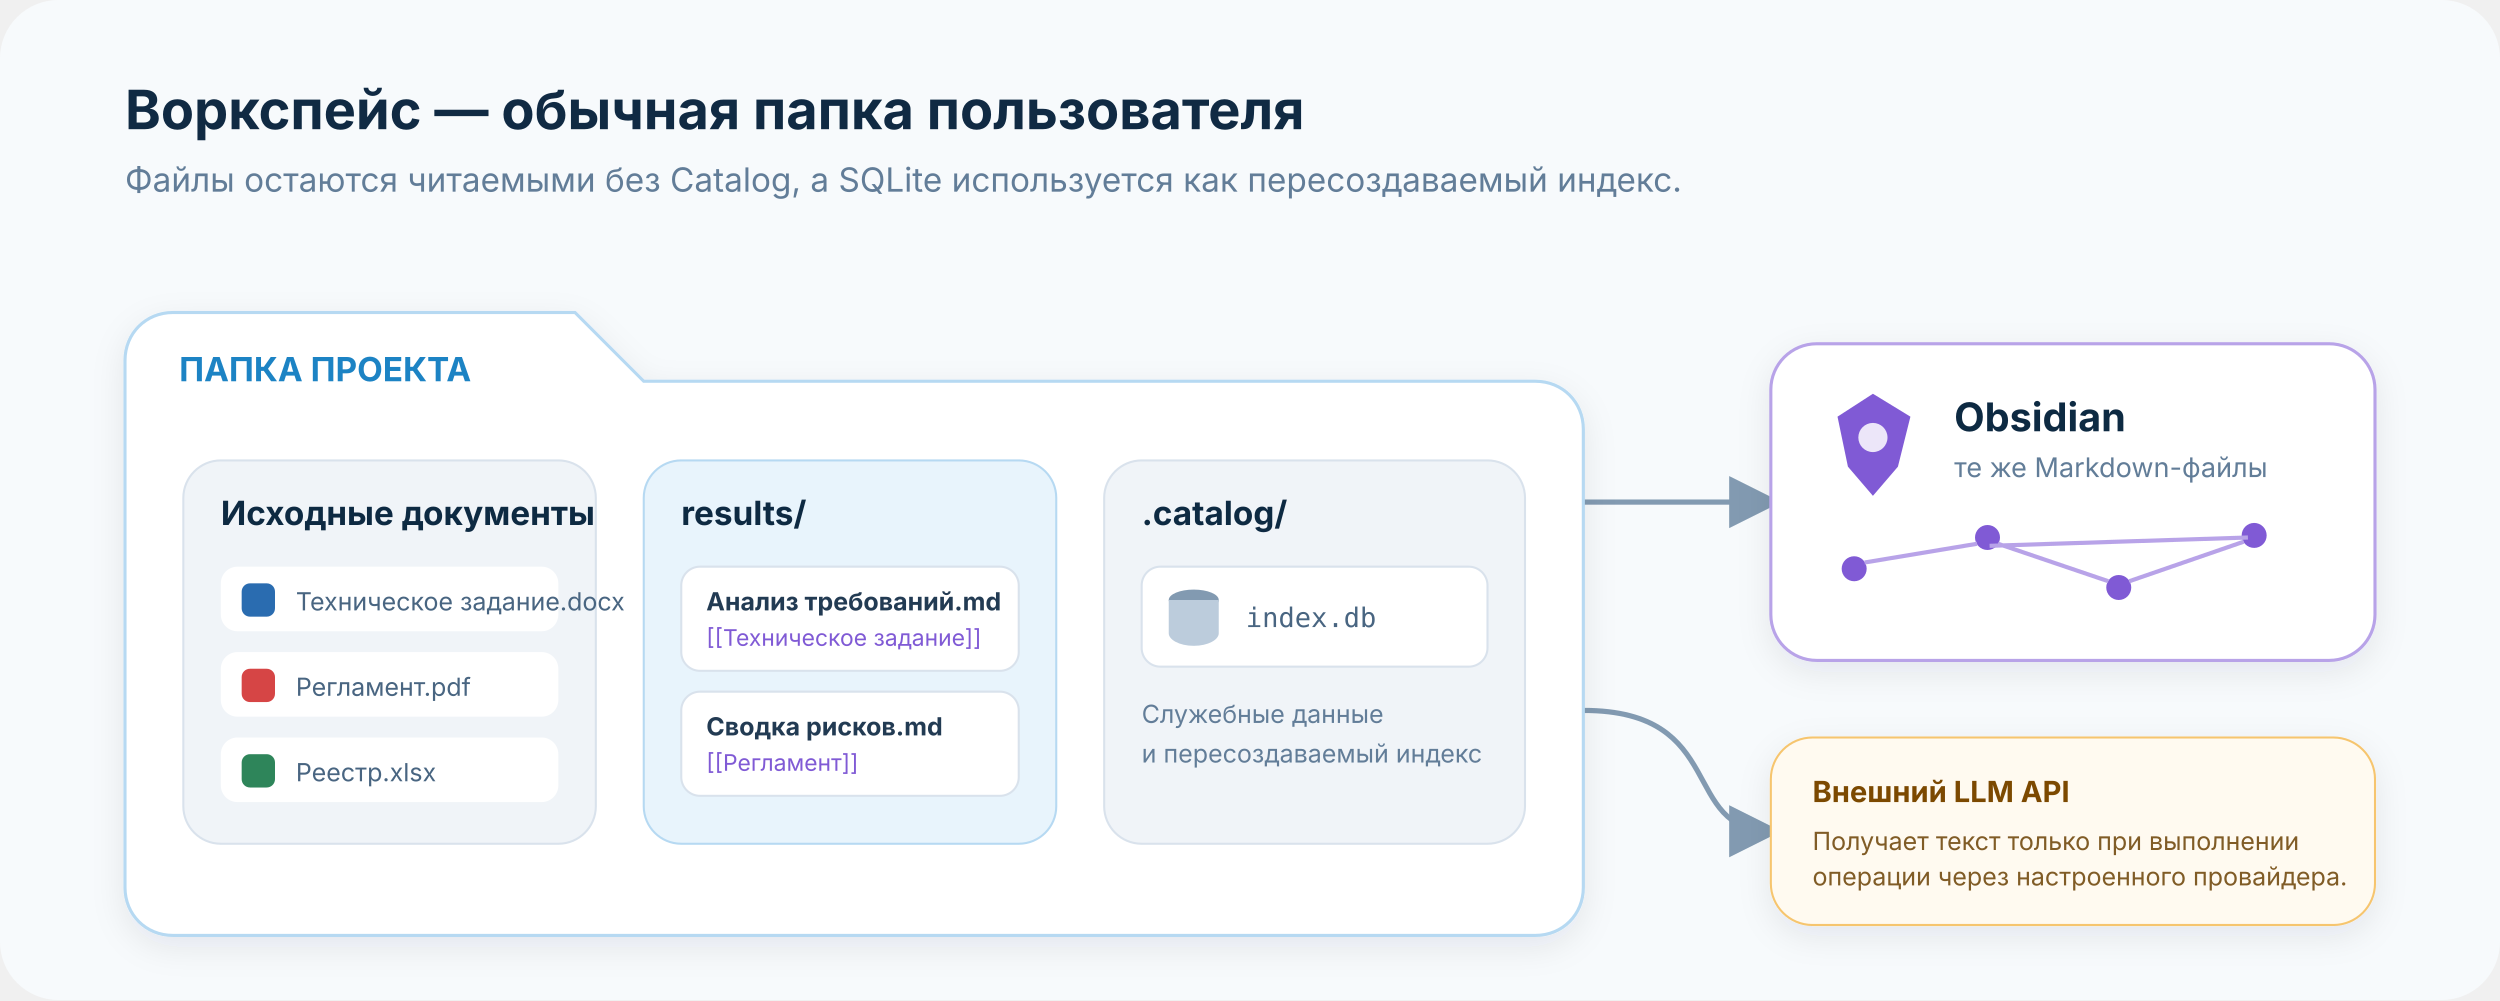
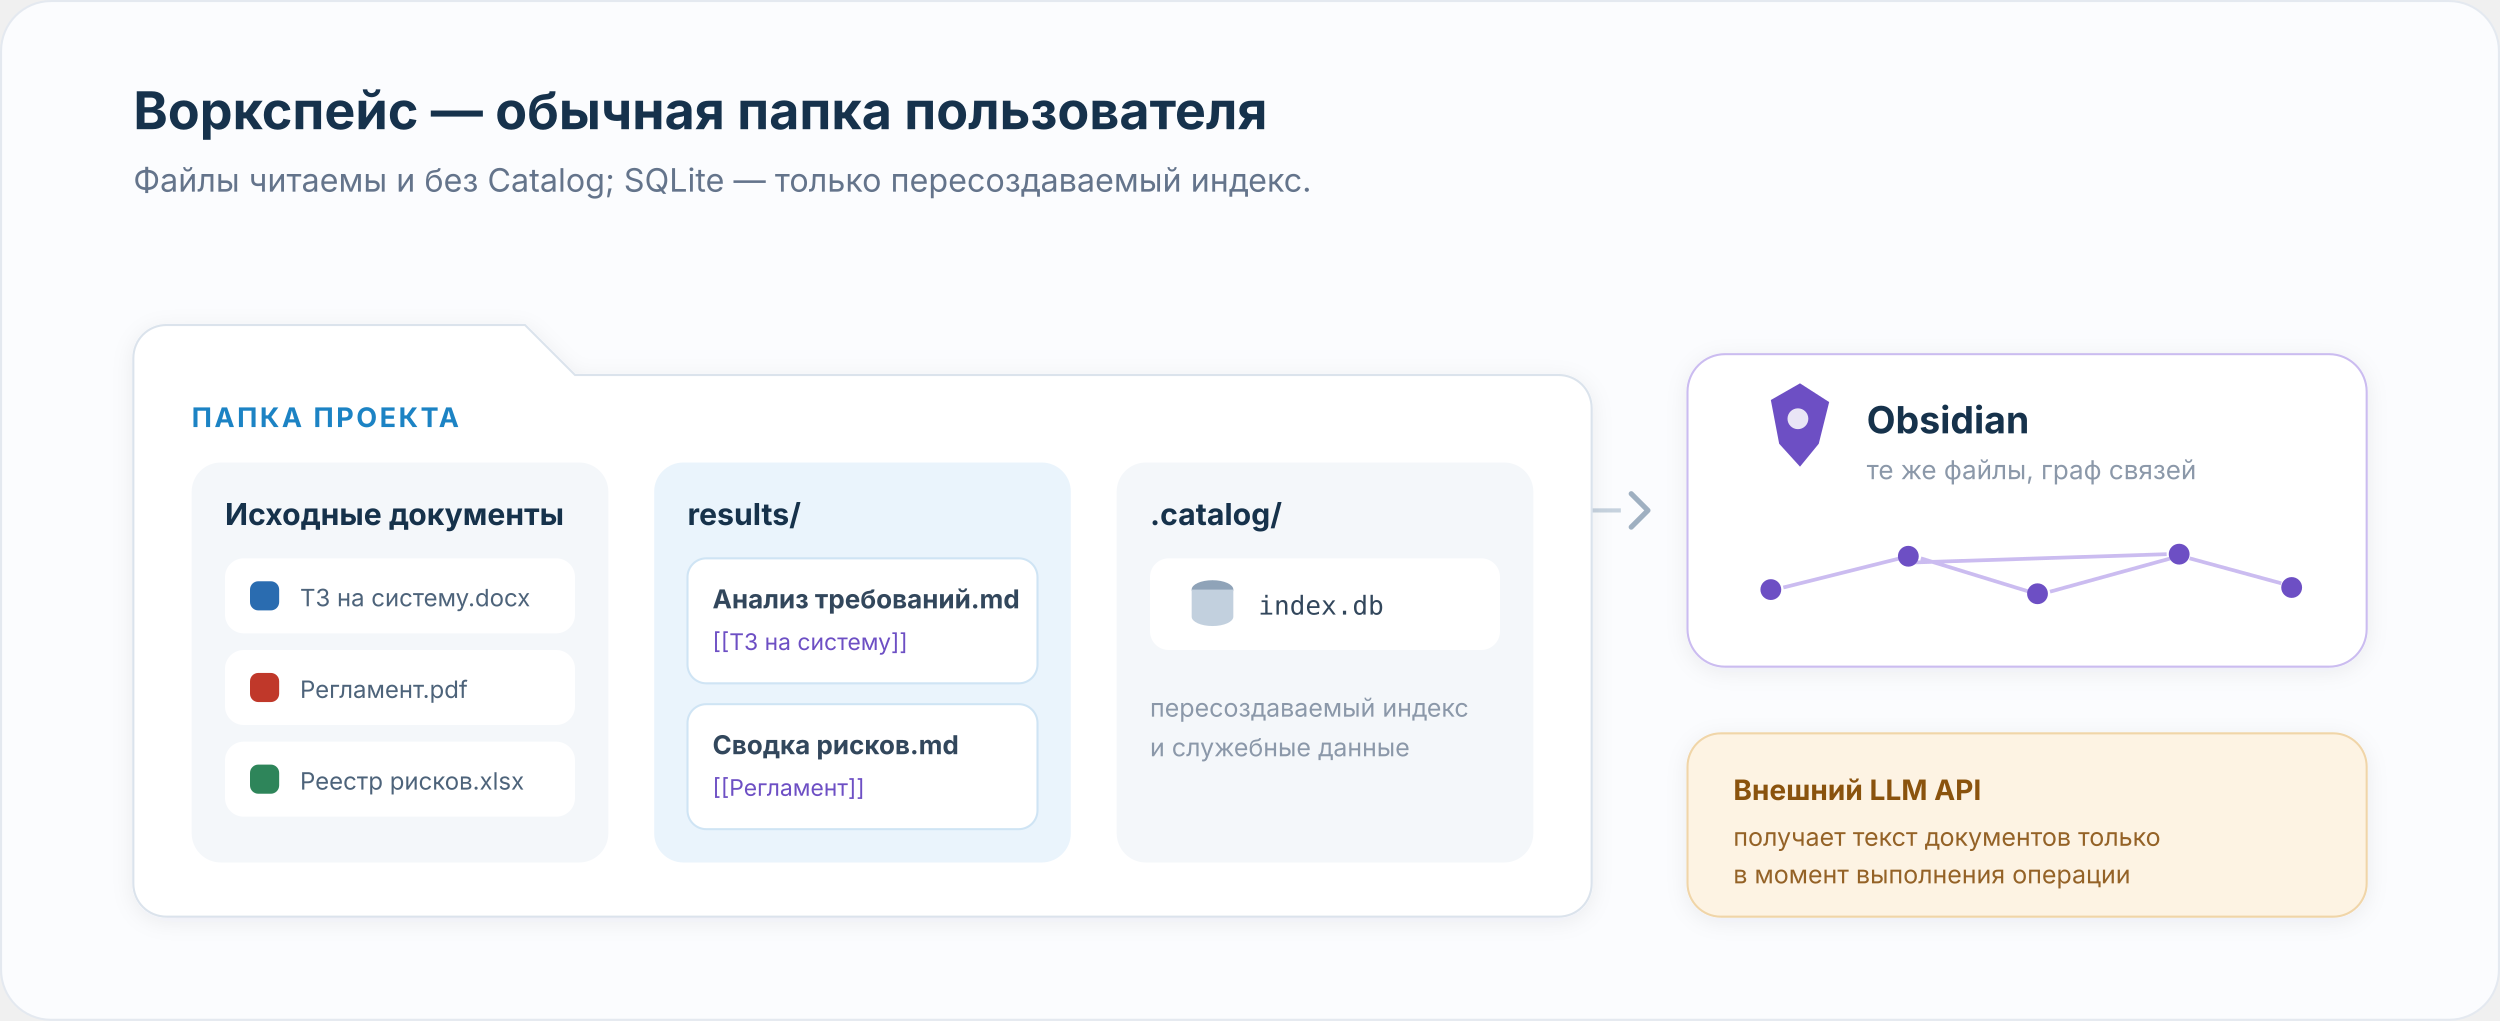
- <svg xmlns="http://www.w3.org/2000/svg" width="1200" height="480" viewBox="0 0 1200 480" role="img" aria-labelledby="title desc">
+ <svg xmlns="http://www.w3.org/2000/svg" width="1200" height="490" viewBox="0 0 1200 490" role="img" aria-labelledby="wsTitle wsDesc">
  <defs>
-     <marker id="arrow" markerWidth="10" markerHeight="10" refX="8" refY="5" orient="auto">
-       <path d="M0 0L10 5L0 10Z" fill="#829ab1" />
-     </marker>
-     <filter id="shadow" x="-10%" y="-20%" width="120%" height="150%">
-       <feDropShadow dx="0" dy="5" stdDeviation="8" flood-color="#102a43" flood-opacity=".08" />
+     <filter id="wsShadow" x="-20%" y="-40%" width="140%" height="200%">
+       <feDropShadow dx="0" dy="2" stdDeviation="5" flood-color="#0f2b46" flood-opacity="0.07" />
    </filter>
  </defs>
-   <rect width="1200" height="480" rx="28" fill="#f7fafc" />
-   <text x="60" y="62" fill="#102a43" font-family="Inter, -apple-system, BlinkMacSystemFont, 'Segoe UI', sans-serif" font-size="26" font-weight="650">Воркспейс — обычная папка пользователя</text>
-   <text x="60" y="92" fill="#627d98" font-family="Inter, -apple-system, BlinkMacSystemFont, 'Segoe UI', sans-serif" font-size="16">Файлы остаются читаемыми без Catalog, а SQLite используется как пересоздаваемый индекс.</text>
-   <g fill="none" stroke="#829ab1" stroke-width="2.5" marker-end="url(#arrow)">
-     <path d="M760 241H850" />
-     <path d="M760 341C830 341 806 399 850 399" />
-   </g>
-   <g font-family="Inter, -apple-system, BlinkMacSystemFont, 'Segoe UI', sans-serif" filter="url(#shadow)">
-     <g transform="translate(60 135)">
-       <path d="M0 38C0 25 10 15 23 15H216L249 48H677C690 48 700 58 700 71V291C700 304 690 314 677 314H23C10 314 0 304 0 291Z" fill="#ffffff" stroke="#b6d9f2" stroke-width="1.5" />
-       <text x="26" y="48" fill="#1d83c4" font-size="16" font-weight="700">ПАПКА ПРОЕКТА</text>
-       <g transform="translate(28 86)">
-         <rect width="198" height="184" rx="18" fill="#f0f4f8" stroke="#d9e2ec" />
-         <text x="18" y="31" fill="#102a43" font-size="16" font-weight="700">Исходные документы</text>
-         <g transform="translate(18 51)">
-           <rect width="162" height="31" rx="8" fill="#ffffff" />
-           <rect x="10" y="8" width="16" height="16" rx="4" fill="#2b6cb0" />
-           <text x="36" y="21" fill="#486581" font-size="12">Техническое задание.docx</text>
+   <rect x="0.5" y="0.5" width="1199" height="489" rx="24" fill="#fbfcfe" stroke="#e4e9f0" />
+   <g font-family="Inter, -apple-system, 'Segoe UI', sans-serif">
+     <text x="64" y="62" fill="#16324c" font-size="25" font-weight="650">Воркспейс — обычная папка пользователя</text>
+     <text x="64" y="92" fill="#64748b" font-size="15.5">Файлы читаемы и без Catalog; SQLite — только пересоздаваемый индекс.</text>
+     <g stroke="#9fb0c1" stroke-width="2.5" fill="none" stroke-linecap="round" stroke-linejoin="round">
+       <path d="M783 237L791 245L783 253" />
+     </g>
+     <line x1="764" y1="245" x2="778" y2="245" stroke="#c6d2de" stroke-width="2" />
+     <g filter="url(#wsShadow)">
+       <path d="M64 172c0-9 7-16 16-16h172l24 24h472c9 0 16 7 16 16v228c0 9-7 16-16 16H80c-9 0-16-7-16-16z" fill="#ffffff" stroke="#dbe3ec" />
+       <text x="92" y="205" fill="#1d83c4" font-size="13" font-weight="700" letter-spacing="1.2">ПАПКА ПРОЕКТА</text>
+       <g transform="translate(92 222)">
+         <rect width="200" height="192" rx="14" fill="#f4f7fa" />
+         <text x="16" y="30" fill="#16324c" font-size="14.5" font-weight="650">Исходные документы</text>
+         <g transform="translate(16 46)">
+           <rect width="168" height="36" rx="9" fill="#ffffff" />
+           <rect x="12" y="11" width="14" height="14" rx="4" fill="#2b6cb0" />
+           <text x="36" y="23" fill="#4d637a" font-size="11.5">ТЗ на систему.docx</text>
        </g>
-         <g transform="translate(18 92)">
-           <rect width="162" height="31" rx="8" fill="#ffffff" />
-           <rect x="10" y="8" width="16" height="16" rx="4" fill="#d64545" />
-           <text x="36" y="21" fill="#486581" font-size="12">Регламент.pdf</text>
+         <g transform="translate(16 90)">
+           <rect width="168" height="36" rx="9" fill="#ffffff" />
+           <rect x="12" y="11" width="14" height="14" rx="4" fill="#c0392b" />
+           <text x="36" y="23" fill="#4d637a" font-size="11.5">Регламент.pdf</text>
        </g>
-         <g transform="translate(18 133)">
-           <rect width="162" height="31" rx="8" fill="#ffffff" />
-           <rect x="10" y="8" width="16" height="16" rx="4" fill="#2f855a" />
-           <text x="36" y="21" fill="#486581" font-size="12">Реестр.xlsx</text>
+         <g transform="translate(16 134)">
+           <rect width="168" height="36" rx="9" fill="#ffffff" />
+           <rect x="12" y="11" width="14" height="14" rx="4" fill="#2f855a" />
+           <text x="36" y="23" fill="#4d637a" font-size="11.5">Реестр рисков.xlsx</text>
        </g>
      </g>
-       <g transform="translate(249 86)">
-         <rect width="198" height="184" rx="18" fill="#e8f4fc" stroke="#b6d9f2" />
-         <text x="18" y="31" fill="#102a43" font-size="16" font-weight="700">results/</text>
-         <g transform="translate(18 51)">
-           <rect width="162" height="50" rx="9" fill="#ffffff" stroke="#d9e2ec" />
-           <text x="12" y="21" fill="#243b53" font-size="12" font-weight="650">Анализ требований.md</text>
-           <text x="12" y="38" fill="#805ad5" font-size="11">[[Техническое задание]]</text>
+       <g transform="translate(314 222)">
+         <rect width="200" height="192" rx="14" fill="#eaf4fc" />
+         <text x="16" y="30" fill="#16324c" font-size="14.5" font-weight="650">results/</text>
+         <g transform="translate(16 46)">
+           <rect width="168" height="60" rx="9" fill="#ffffff" stroke="#cfe4f4" />
+           <text x="12" y="24" fill="#33475c" font-size="12.5" font-weight="650">Анализ требований.md</text>
+           <text x="12" y="44" fill="#6d4fc4" font-size="11">[[ТЗ на систему]]</text>
        </g>
-         <g transform="translate(18 111)">
-           <rect width="162" height="50" rx="9" fill="#ffffff" stroke="#d9e2ec" />
-           <text x="12" y="21" fill="#243b53" font-size="12" font-weight="650">Сводка рисков.md</text>
-           <text x="12" y="38" fill="#805ad5" font-size="11">[[Регламент]]</text>
+         <g transform="translate(16 116)">
+           <rect width="168" height="60" rx="9" fill="#ffffff" stroke="#cfe4f4" />
+           <text x="12" y="24" fill="#33475c" font-size="12.5" font-weight="650">Сводка рисков.md</text>
+           <text x="12" y="44" fill="#6d4fc4" font-size="11">[[Регламент]]</text>
        </g>
      </g>
-       <g transform="translate(470 86)">
-         <rect width="202" height="184" rx="18" fill="#f0f4f8" stroke="#d9e2ec" />
-         <text x="18" y="31" fill="#102a43" font-size="16" font-weight="700">.catalog/</text>
-         <rect x="18" y="51" width="166" height="48" rx="9" fill="#ffffff" stroke="#d9e2ec" />
-         <ellipse cx="43" cy="67" rx="12" ry="5" fill="#829ab1" />
-         <path d="M31 67V83C31 86 36 89 43 89C50 89 55 86 55 83V67" fill="#bcccdc" />
-         <text x="68" y="80" fill="#486581" font-size="13" font-family="'SFMono-Regular', Consolas, monospace">index.db</text>
-         <text x="18" y="126" fill="#627d98" font-size="12">Служебные данные</text>
-         <text x="18" y="145" fill="#627d98" font-size="12">и пересоздаваемый индекс</text>
+       <g transform="translate(536 222)">
+         <rect width="200" height="192" rx="14" fill="#f4f7fa" />
+         <text x="16" y="30" fill="#16324c" font-size="14.5" font-weight="650">.catalog/</text>
+         <g transform="translate(16 46)">
+           <rect width="168" height="44" rx="9" fill="#ffffff" />
+           <ellipse cx="30" cy="15" rx="10" ry="4.5" fill="#8fa3b8" />
+           <path d="M20 15v13c0 2.5 4.5 4.5 10 4.5s10-2 10-4.5V15" fill="#c2d0de" />
+           <text x="52" y="27" fill="#33475c" font-size="12.5" font-family="'SF Mono', Consolas, monospace">index.db</text>
+         </g>
+         <text x="16" y="122" fill="#8b98a9" font-size="12">пересоздаваемый индекс</text>
+         <text x="16" y="141" fill="#8b98a9" font-size="12">и служебные данные</text>
      </g>
-     </g>
-     <g transform="translate(850 165)">
-       <rect width="290" height="152" rx="22" fill="#ffffff" stroke="#b8a3e8" stroke-width="1.5" />
-       <path d="M32 35L49 24L67 35L61 59L49 73L37 59Z" fill="#805ad5" />
-       <circle cx="49" cy="45" r="7" fill="#ffffff" opacity=".85" />
-       <text x="88" y="42" fill="#102a43" font-size="19" font-weight="700">Obsidian</text>
-       <text x="88" y="64" fill="#627d98" font-size="13">те же Markdown-файлы</text>
-       <circle cx="40" cy="108" r="6" fill="#805ad5" />
-       <circle cx="104" cy="93" r="6" fill="#805ad5" />
-       <circle cx="167" cy="117" r="6" fill="#805ad5" />
-       <circle cx="232" cy="92" r="6" fill="#805ad5" />
-       <path d="M45 105L99 96M109 96L162 114M172 114L227 95M105 97L229 93" stroke="#b8a3e8" stroke-width="2" />
-     </g>
-     <g transform="translate(850 354)">
-       <rect width="290" height="90" rx="20" fill="#fffaf0" stroke="#f6c56e" />
-       <text x="20" y="31" fill="#7c4a03" font-size="14" font-weight="700">Внешний LLM API</text>
-       <text x="20" y="54" fill="#805b25" font-size="12">Получает текст только при выполнении</text>
-       <text x="20" y="71" fill="#805b25" font-size="12">операции через настроенного провайдера.</text>
+       <g transform="translate(810 170)">
+         <rect width="326" height="150" rx="18" fill="#ffffff" stroke="#cbbcf0" />
+         <path d="M40 22l14-8 14 9-5 20-9 11-10-11z" fill="#6d4fc4" />
+         <circle cx="53" cy="31" r="5" fill="#ffffff" opacity="0.85" />
+         <text x="86" y="38" fill="#16324c" font-size="18" font-weight="700">Obsidian</text>
+         <text x="86" y="60" fill="#8b98a9" font-size="12.5">те же файлы, граф связей</text>
+         <g>
+           <path d="M46 112l56-14M112 98l52 16M174 114l58-16M108 100l122-4" stroke="#cbbcf0" stroke-width="1.8" />
+           <circle cx="40" cy="113" r="5" fill="#6d4fc4" />
+           <circle cx="106" cy="97" r="5" fill="#6d4fc4" />
+           <circle cx="168" cy="115" r="5" fill="#6d4fc4" />
+           <circle cx="236" cy="96" r="5" fill="#6d4fc4" />
+           <circle cx="290" cy="112" r="5" fill="#6d4fc4" />
+           <path d="M241 98l44 12" stroke="#cbbcf0" stroke-width="1.8" />
+         </g>
+       </g>
+       <g transform="translate(810 352)">
+         <rect width="326" height="88" rx="16" fill="#fdf3e3" stroke="#f0d5a8" />
+         <text x="22" y="32" fill="#8a5310" font-size="13.5" font-weight="700">Внешний LLM API</text>
+         <text x="22" y="54" fill="#946227" font-size="12">получает текст документов только</text>
+         <text x="22" y="72" fill="#946227" font-size="12">в момент выполнения операции</text>
+       </g>
    </g>
  </g>
</svg>
